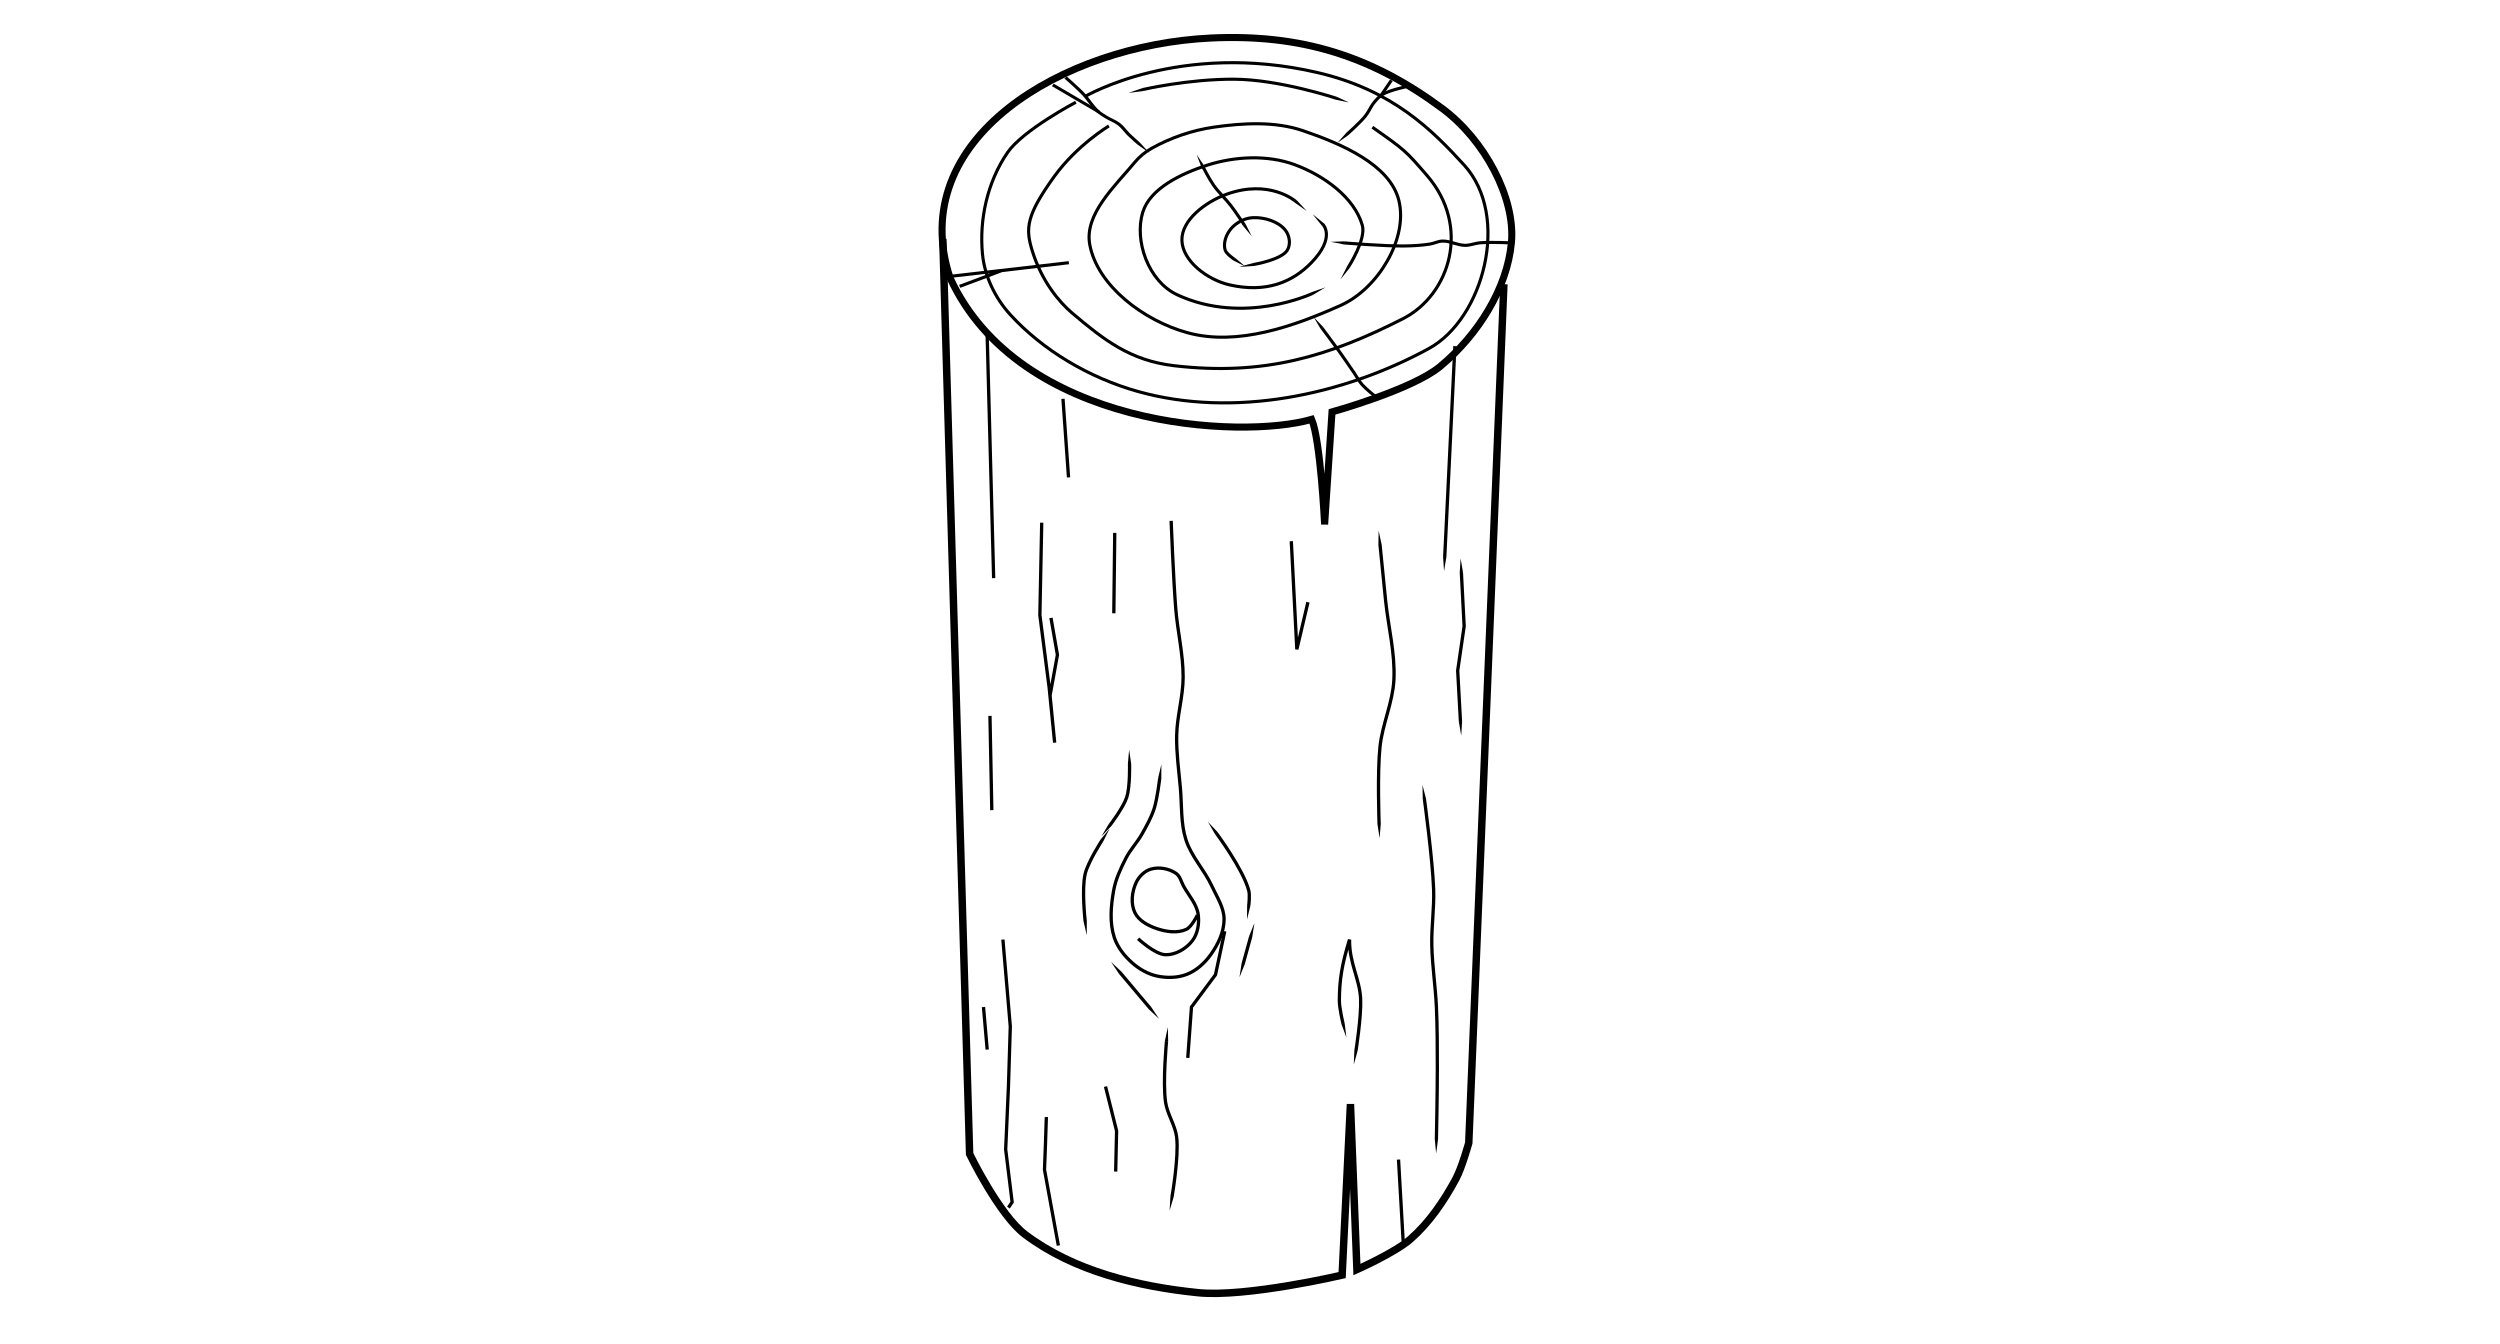
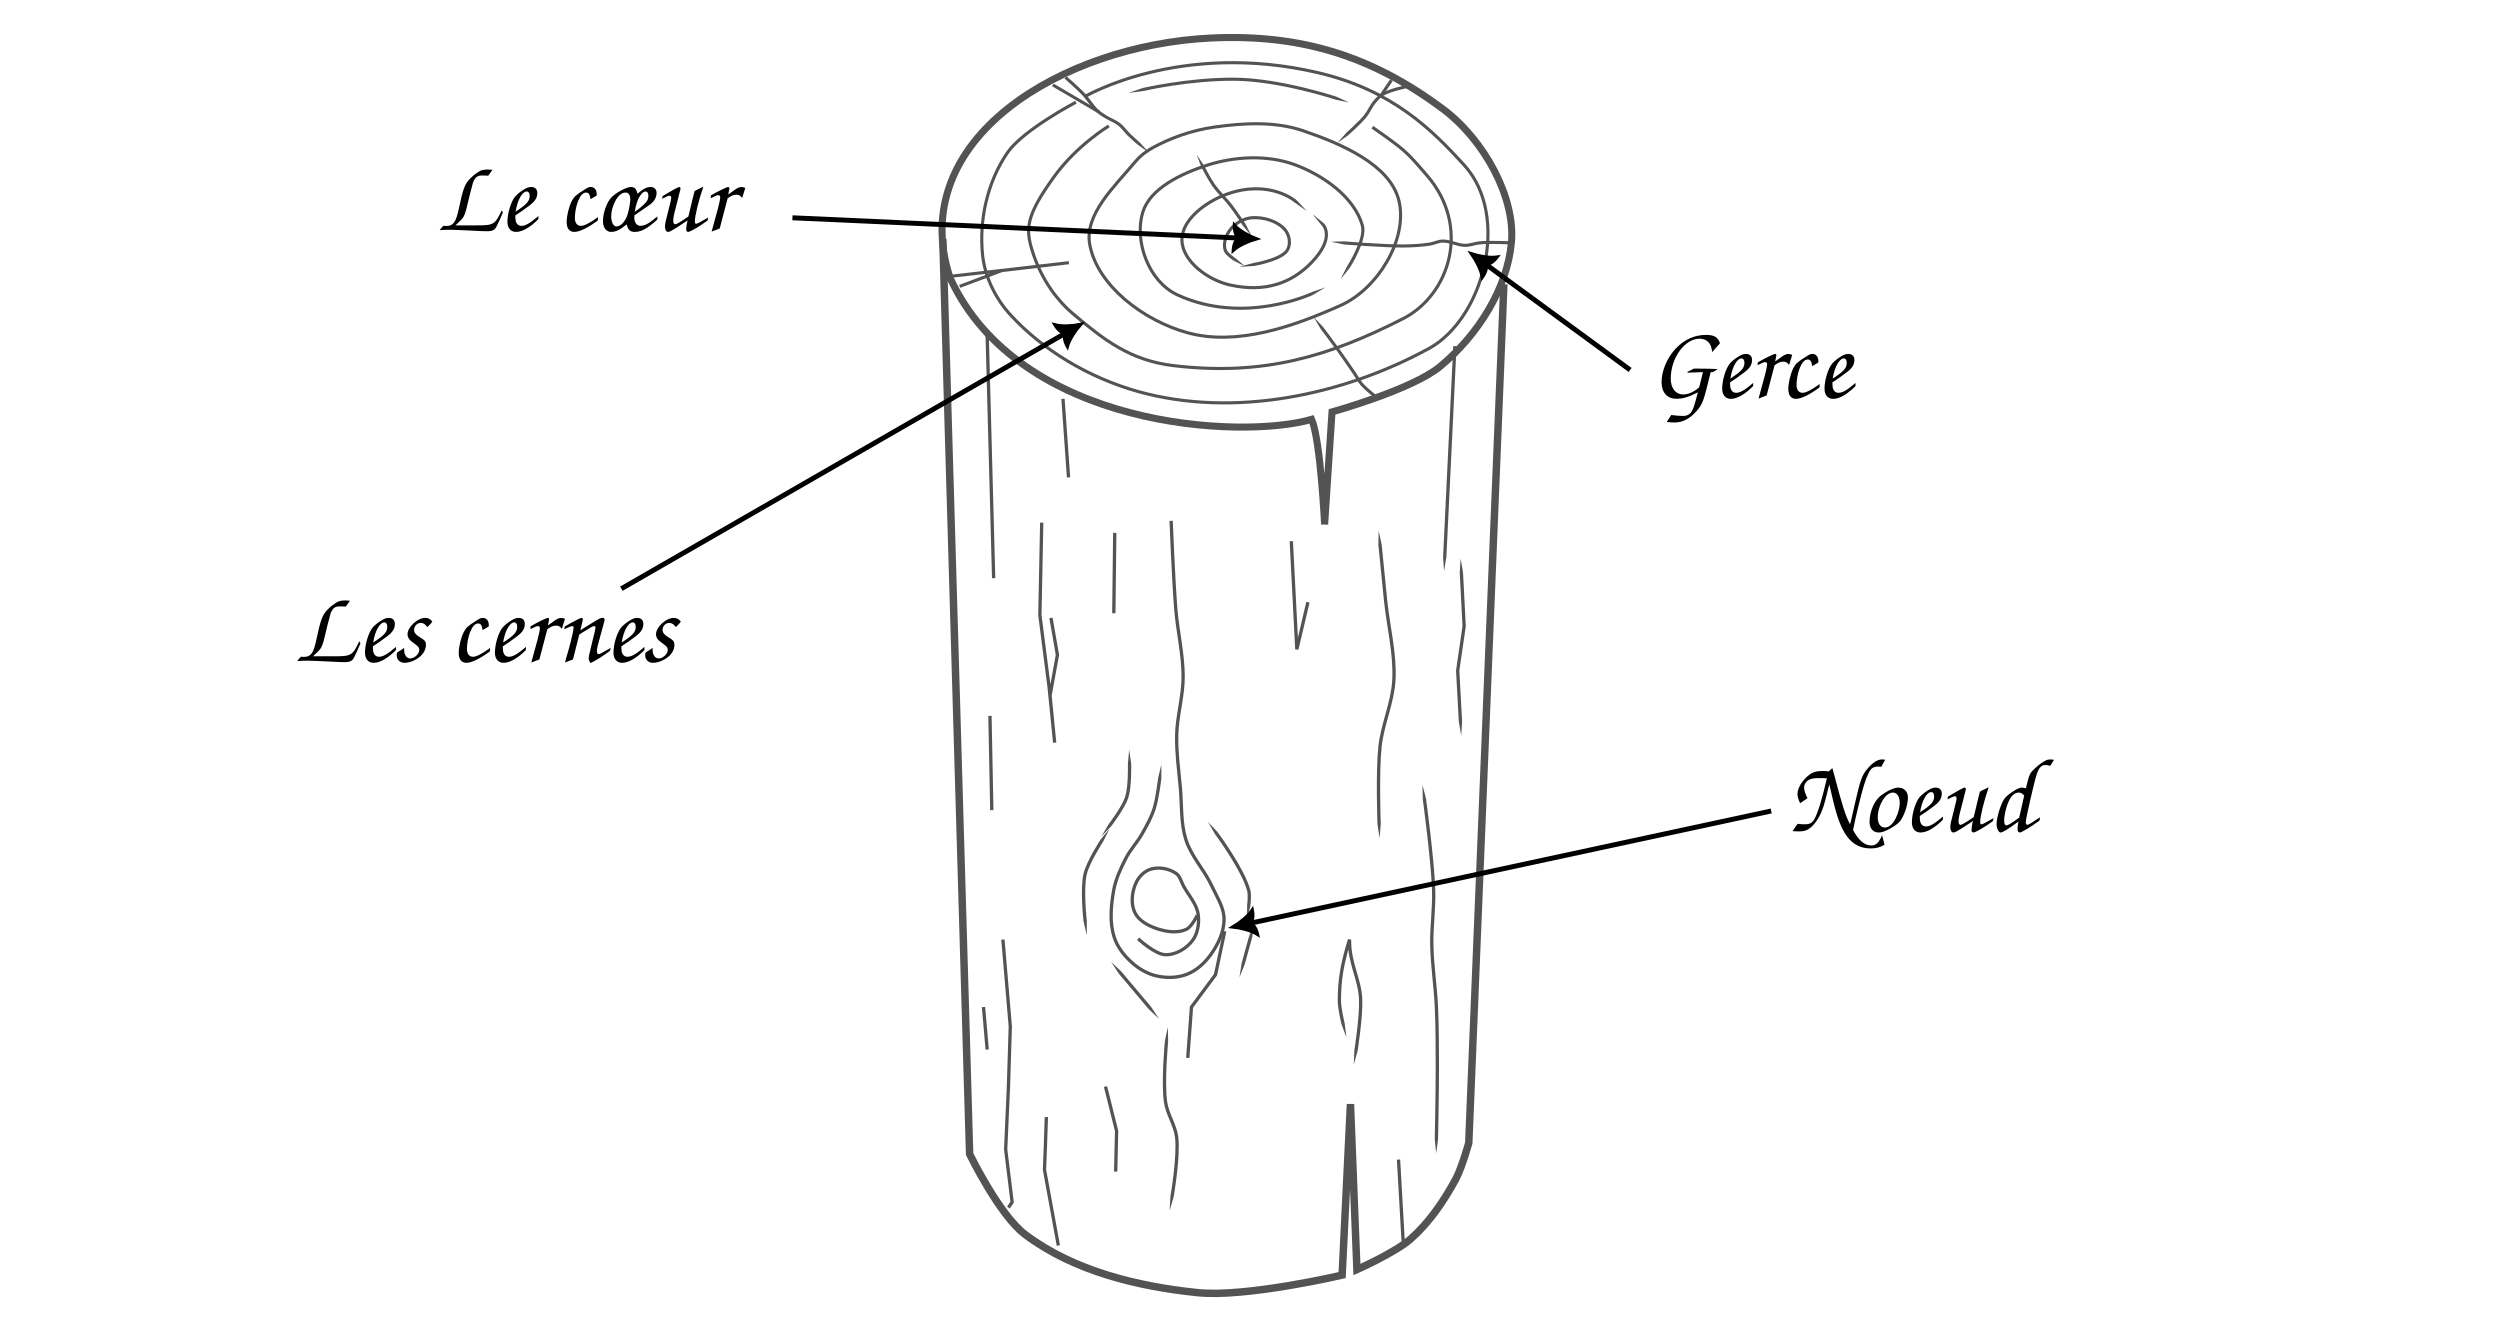
<svg xmlns="http://www.w3.org/2000/svg" width="400mm" height="215mm" viewBox="0 0 400 215" version="1.1" id="svg1" xml:space="preserve">
  <defs id="defs1">
+     <marker style="overflow:visible" id="ArrowTriangleStylized" refX="0" refY="0" orient="auto-start-reverse" markerWidth="1" markerHeight="1" viewBox="0 0 1 1" preserveAspectRatio="xMidYMid">
+       <path transform="scale(0.5)" style="fill:context-stroke;fill-rule:evenodd;stroke:context-stroke;stroke-width:1pt" d="m 6,0 c -3,1 -7,3 -9,5 0,0 0,-4 2,-5 -2,-1 -2,-5 -2,-5 2,2 6,4 9,5 z" id="path49" />
+     </marker>
    <marker markerWidth="5" markerHeight="1" refX="0" refY="0" orient="auto-start-reverse" id="marker13" viewBox="0 0 0.525 1" style="overflow:visible" preserveAspectRatio="none">
      <path style="fill:context-stroke;stroke-linecap:butt" d="M 0,-1 1,0 0,1 -0.05,0 Z" transform="scale(0.5)" id="path13" />
    </marker>
    <marker markerWidth="5" markerHeight="1" refX="0" refY="0" orient="auto-start-reverse" id="marker11" viewBox="0 0 0.525 1" style="overflow:visible" preserveAspectRatio="none">
      <path style="fill:context-stroke;stroke-linecap:butt" d="M 0,-1 1,0 0,1 -0.05,0 Z" transform="scale(0.5)" id="path11" />
    </marker>
    <marker markerWidth="5" markerHeight="1" refX="0" refY="0" orient="auto-start-reverse" id="marker10" viewBox="0 0 0.525 1" style="overflow:visible" preserveAspectRatio="none">
      <path style="fill:context-stroke;stroke-linecap:butt" d="M 0,-1 1,0 0,1 -0.05,0 Z" transform="scale(0.5)" id="path10" />
    </marker>
    <marker markerWidth="5" markerHeight="1" refX="0" refY="0" orient="auto-start-reverse" id="marker8" viewBox="0 0 0.525 1" style="overflow:visible" preserveAspectRatio="none">
      <path style="fill:context-stroke;stroke-linecap:butt" d="M 0,-1 1,0 0,1 -0.05,0 Z" transform="scale(0.5)" id="path8" />
    </marker>
    <marker markerWidth="5" markerHeight="1" refX="0" refY="0" orient="auto-start-reverse" id="marker7" viewBox="0 0 0.525 1" style="overflow:visible" preserveAspectRatio="none">
      <path style="fill:context-stroke;stroke-linecap:butt" d="M 0,-1 1,0 0,1 -0.05,0 Z" transform="scale(0.5)" id="path7" />
    </marker>
    <marker markerWidth="5" markerHeight="1" refX="0" refY="0" orient="auto-start-reverse" id="marker4" viewBox="0 0 0.525 1" style="overflow:visible" preserveAspectRatio="none">
      <path style="fill:context-stroke;stroke-linecap:butt" d="M 0,-1 1,0 0,1 -0.05,0 Z" transform="scale(0.5)" id="path4" />
    </marker>
    <marker markerWidth="4.526" markerHeight="1.001" refX="0" refY="0" orient="auto-start-reverse" id="CapTriangle" viewBox="0 0 0.525 1" style="overflow:visible" preserveAspectRatio="none">
      <path style="fill:context-stroke;stroke-linecap:butt" d="M 0,-1 1,0 0,1 -0.05,0 Z" transform="scale(0.5)" id="path61" />
    </marker>
+     <marker style="overflow:visible" id="ArrowTriangleStylized-9" refX="0" refY="0" orient="auto-start-reverse" markerWidth="1" markerHeight="1" viewBox="0 0 1 1" preserveAspectRatio="xMidYMid">
+       <path transform="scale(0.5)" style="fill:context-stroke;fill-rule:evenodd;stroke:context-stroke;stroke-width:1pt" d="m 6,0 c -3,1 -7,3 -9,5 0,0 0,-4 2,-5 -2,-1 -2,-5 -2,-5 2,2 6,4 9,5 z" id="path49-2" />
+     </marker>
+     <marker style="overflow:visible" id="ArrowTriangleStylized-9-4" refX="0" refY="0" orient="auto-start-reverse" markerWidth="1" markerHeight="1" viewBox="0 0 1 1" preserveAspectRatio="xMidYMid">
+       <path transform="scale(0.5)" style="fill:context-stroke;fill-rule:evenodd;stroke:context-stroke;stroke-width:1pt" d="m 6,0 c -3,1 -7,3 -9,5 0,0 0,-4 2,-5 -2,-1 -2,-5 -2,-5 2,2 6,4 9,5 z" id="path49-2-9" />
+     </marker>
+     <marker style="overflow:visible" id="ArrowTriangleStylized-9-4-4" refX="0" refY="0" orient="auto-start-reverse" markerWidth="1" markerHeight="1" viewBox="0 0 1 1" preserveAspectRatio="xMidYMid">
+       <path transform="scale(0.5)" style="fill:context-stroke;fill-rule:evenodd;stroke:context-stroke;stroke-width:1pt" d="m 6,0 c -3,1 -7,3 -9,5 0,0 0,-4 2,-5 -2,-1 -2,-5 -2,-5 2,2 6,4 9,5 z" id="path49-2-9-9" />
+     </marker>
  </defs>
  <g id="layer1" transform="translate(-63.65667,-53.72926)">
-     <g id="g48">
-       <path style="fill:none;stroke:#000000;stroke-width:1.13;stroke-dasharray:none;stroke-opacity:1" d="m 275.596,137.637 c 0,0 -0.653,-13.456 -2.072,-16.809 -11.332,3.265 -46.779,1.449 -57.856,-22.632 -7.326,-22.257 18.101,-37.269 41.728,-38.383 14.447,-0.681 25.707,2.89 36.993,11.25 6.862,5.083 11.738,14.385 11.098,21.441 -0.668,7.369 -5.342,14.818 -11.394,19.853 -4.458,3.709 -17.313,7.279 -17.313,7.279 z" id="path1" />
-       <path style="fill:none;stroke:#000000;stroke-width:0.5;stroke-dasharray:none;stroke-opacity:1" d="m 235.795,70.087 c 0,0 -8.479,4.459 -10.945,8.065 -3.239,4.735 -4.532,10.733 -3.994,16.261 0.338,3.465 1.979,6.955 4.437,9.651 5.184,5.685 12.584,10.097 20.411,12.295 15.379,4.32 32.934,0.586 46.591,-6.875 8.716,-4.761 13.101,-21.167 5.621,-29.35 -5.063,-5.539 -11.41,-12.008 -23.518,-14.807 -22.007,-5.088 -37.125,3.834 -37.125,3.834" id="path2" />
-       <path style="fill:none;stroke:#000000;stroke-width:0.5;stroke-dasharray:none;stroke-opacity:1" d="m 241.077,73.88 c 0,0 -5.141,3.088 -8.756,8.109 -4.481,6.225 -4.599,8.281 -3.525,11.797 1.522,4.983 4.408,8.338 6.386,10.014 5.104,4.325 9.32,7.619 16.307,8.44 14.399,1.691 24.835,-1.512 36.637,-7.515 7.532,-3.831 10.936,-14.76 3.822,-22.957 -3.393,-3.909 -3.426,-3.978 -8.711,-7.685" id="path2-2" />
-       <path style="fill:none;stroke:#000000;stroke-width:0.5;stroke-dasharray:none;stroke-opacity:1;marker-start:url(#CapTriangle);marker-end:url(#marker4)" d="m 277.438,69.444 c 0,0 -9.033,-2.996 -16.27,-3.041 -7.36,-0.046 -14.643,1.653 -14.643,1.653" id="path3" />
-       <path style="fill:none;stroke:#000000;stroke-width:0.5;stroke-dasharray:none;stroke-opacity:1" d="m 247.952,77.437 c 3.012,-1.665 6.439,-2.864 9.936,-3.365 4.686,-0.672 9.79,-0.951 14.224,0.561 6.181,2.107 13.98,5.438 15.374,11.218 1.469,6.089 -3.358,14.067 -9.308,16.734 -7.438,3.334 -16.513,6.558 -24.473,4.394 -7.099,-1.93 -14.48,-7.572 -15.688,-14.116 -0.891,-4.826 3.947,-9.258 7.217,-13.181 0.737,-0.884 1.67,-1.664 2.719,-2.244 z" id="path5" />
-       <path style="fill:none;stroke:#000000;stroke-width:0.5;stroke-dasharray:none;stroke-opacity:1;marker-start:url(#marker7);marker-end:url(#marker8)" d="m 273.576,100.715 c 0,0 -10.914,5.125 -21.545,0.187 -4.66,-2.164 -6.907,-8.648 -5.543,-13.181 1.158,-3.849 6.16,-6.218 10.354,-7.572 4.361,-1.408 9.62,-1.665 13.91,-0.093 4.745,1.738 9.614,5.28 10.877,9.722 0.636,2.236 -2.196,6.637 -2.196,6.637" id="path6" />
-       <path style="fill:none;stroke:#000000;stroke-width:0.5;stroke-dasharray:none;stroke-opacity:1;marker-start:url(#marker10);marker-end:url(#marker11)" d="m 275.354,89.684 c 0,0 2.031,2.037 -1.883,6.076 -3.075,3.175 -7.307,4.861 -13.073,3.552 -3.561,-0.808 -7.535,-3.822 -7.635,-7.105 -0.099,-3.247 3.747,-6.158 7.112,-7.385 6.914,-2.522 11.086,1.122 11.086,1.122" id="path9" />
-       <path style="fill:none;stroke:#000000;stroke-width:0.5;stroke-dasharray:none;stroke-opacity:1;marker-start:url(#marker13);marker-end:url(#CapTriangle)" d="m 264.268,96.04 c 0,0 4.353,-0.722 5.334,-2.244 0.611,-0.948 0.407,-2.387 -0.314,-3.272 -1.113,-1.366 -3.342,-2.069 -5.229,-1.963 -1.325,0.074 -2.651,0.829 -3.451,1.776 -0.779,0.923 -1.245,2.241 -0.941,3.365 0.174,0.644 1.464,1.496 1.464,1.496" id="path12" />
-       <g id="g15" style="fill:none;stroke:#000000;stroke-opacity:1" transform="matrix(1.000096,0,0,0.893918,150.1627,17.42066)">
-         <path style="fill:none;stroke:#000000;stroke-width:0.529;stroke-dasharray:none;stroke-opacity:1;marker-end:url(#marker7)" d="m 83.976,54.485 c 0,0 1.926,1.879 2.797,2.902 0.847,0.995 1.437,2.204 2.353,3.137 0.387,0.394 0.854,0.703 1.307,1.02 0.674,0.471 1.47,0.769 2.092,1.307 0.622,0.538 1.04,1.275 1.595,1.882 0.478,0.523 1.49,1.516 1.49,1.516" id="path14" />
-         <path style="fill:none;stroke:#000000;stroke-width:0.529;stroke-dasharray:none;stroke-opacity:1" d="m 89.309,60.655 -7.373,-4.837" id="path15" />
+     <g id="g48" style="stroke:#535353;stroke-opacity:1">
+       <path style="fill:none;stroke:#535353;stroke-width:1.13;stroke-dasharray:none;stroke-opacity:1" d="m 275.596,137.637 c 0,0 -0.653,-13.456 -2.072,-16.809 -11.332,3.265 -46.779,1.449 -57.856,-22.632 -7.326,-22.257 18.101,-37.269 41.728,-38.383 14.447,-0.681 25.707,2.89 36.993,11.25 6.862,5.083 11.738,14.385 11.098,21.441 -0.668,7.369 -5.342,14.818 -11.394,19.853 -4.458,3.709 -17.313,7.279 -17.313,7.279 z" id="path1" />
+       <path style="fill:none;stroke:#535353;stroke-width:0.5;stroke-dasharray:none;stroke-opacity:1" d="m 235.795,70.087 c 0,0 -8.479,4.459 -10.945,8.065 -3.239,4.735 -4.532,10.733 -3.994,16.261 0.338,3.465 1.979,6.955 4.437,9.651 5.184,5.685 12.584,10.097 20.411,12.295 15.379,4.32 32.934,0.586 46.591,-6.875 8.716,-4.761 13.101,-21.167 5.621,-29.35 -5.063,-5.539 -11.41,-12.008 -23.518,-14.807 -22.007,-5.088 -37.125,3.834 -37.125,3.834" id="path2" />
+       <path style="fill:none;stroke:#535353;stroke-width:0.5;stroke-dasharray:none;stroke-opacity:1" d="m 241.077,73.88 c 0,0 -5.141,3.088 -8.756,8.109 -4.481,6.225 -4.599,8.281 -3.525,11.797 1.522,4.983 4.408,8.338 6.386,10.014 5.104,4.325 9.32,7.619 16.307,8.44 14.399,1.691 24.835,-1.512 36.637,-7.515 7.532,-3.831 10.936,-14.76 3.822,-22.957 -3.393,-3.909 -3.426,-3.978 -8.711,-7.685" id="path2-2" />
+       <path style="fill:none;stroke:#535353;stroke-width:0.5;stroke-dasharray:none;stroke-opacity:1;marker-start:url(#CapTriangle);marker-end:url(#marker4)" d="m 277.438,69.444 c 0,0 -9.033,-2.996 -16.27,-3.041 -7.36,-0.046 -14.643,1.653 -14.643,1.653" id="path3" />
+       <path style="fill:none;stroke:#535353;stroke-width:0.5;stroke-dasharray:none;stroke-opacity:1" d="m 247.952,77.437 c 3.012,-1.665 6.439,-2.864 9.936,-3.365 4.686,-0.672 9.79,-0.951 14.224,0.561 6.181,2.107 13.98,5.438 15.374,11.218 1.469,6.089 -3.358,14.067 -9.308,16.734 -7.438,3.334 -16.513,6.558 -24.473,4.394 -7.099,-1.93 -14.48,-7.572 -15.688,-14.116 -0.891,-4.826 3.947,-9.258 7.217,-13.181 0.737,-0.884 1.67,-1.664 2.719,-2.244 z" id="path5" />
+       <path style="fill:none;stroke:#535353;stroke-width:0.5;stroke-dasharray:none;stroke-opacity:1;marker-start:url(#marker7);marker-end:url(#marker8)" d="m 273.576,100.715 c 0,0 -10.914,5.125 -21.545,0.187 -4.66,-2.164 -6.907,-8.648 -5.543,-13.181 1.158,-3.849 6.16,-6.218 10.354,-7.572 4.361,-1.408 9.62,-1.665 13.91,-0.093 4.745,1.738 9.614,5.28 10.877,9.722 0.636,2.236 -2.196,6.637 -2.196,6.637" id="path6" />
+       <path style="fill:none;stroke:#535353;stroke-width:0.5;stroke-dasharray:none;stroke-opacity:1;marker-start:url(#marker10);marker-end:url(#marker11)" d="m 275.354,89.684 c 0,0 2.031,2.037 -1.883,6.076 -3.075,3.175 -7.307,4.861 -13.073,3.552 -3.561,-0.808 -7.535,-3.822 -7.635,-7.105 -0.099,-3.247 3.747,-6.158 7.112,-7.385 6.914,-2.522 11.086,1.122 11.086,1.122" id="path9" />
+       <path style="fill:none;stroke:#535353;stroke-width:0.5;stroke-dasharray:none;stroke-opacity:1;marker-start:url(#marker13);marker-end:url(#CapTriangle)" d="m 264.268,96.04 c 0,0 4.353,-0.722 5.334,-2.244 0.611,-0.948 0.407,-2.387 -0.314,-3.272 -1.113,-1.366 -3.342,-2.069 -5.229,-1.963 -1.325,0.074 -2.651,0.829 -3.451,1.776 -0.779,0.923 -1.245,2.241 -0.941,3.365 0.174,0.644 1.464,1.496 1.464,1.496" id="path12" />
+       <g id="g15" style="fill:none;stroke:#535353;stroke-opacity:1" transform="matrix(1.000096,0,0,0.893918,150.1627,17.42066)">
+         <path style="fill:none;stroke:#535353;stroke-width:0.529;stroke-dasharray:none;stroke-opacity:1;marker-end:url(#marker7)" d="m 83.976,54.485 c 0,0 1.926,1.879 2.797,2.902 0.847,0.995 1.437,2.204 2.353,3.137 0.387,0.394 0.854,0.703 1.307,1.02 0.674,0.471 1.47,0.769 2.092,1.307 0.622,0.538 1.04,1.275 1.595,1.882 0.478,0.523 1.49,1.516 1.49,1.516" id="path14" />
+         <path style="fill:none;stroke:#535353;stroke-width:0.529;stroke-dasharray:none;stroke-opacity:1" d="m 89.309,60.655 -7.373,-4.837" id="path15" />
      </g>
-       <path style="fill:none;stroke:#000000;stroke-width:0.5;stroke-dasharray:none;stroke-opacity:1;marker-end:url(#CapTriangle)" d="m 289.055,67.505 c 0,0 -2.925,0.593 -4.157,1.309 -0.553,0.321 -0.965,0.813 -1.36,1.285 -0.572,0.685 -0.875,1.529 -1.438,2.22 -0.835,1.026 -2.85,2.828 -2.85,2.828" id="path16" />
-       <path style="fill:none;stroke:#000000;stroke-width:0.5;stroke-dasharray:none;stroke-opacity:1" d="m 286.283,66.57 -1.595,2.337" id="path17" />
-       <path style="fill:none;stroke:#000000;stroke-width:0.5;stroke-dasharray:none;stroke-opacity:1;marker-end:url(#CapTriangle)" d="m 305.393,92.58 c 0,0 -3.311,-0.141 -4.955,0 -0.794,0.068 -1.551,0.412 -2.349,0.406 -1.241,-0.009 -2.402,-0.717 -3.642,-0.686 -0.689,0.017 -1.318,0.373 -1.997,0.479 -1.362,0.212 -2.751,0.29 -4.134,0.306 -3.203,0.037 -9.595,-0.49 -9.595,-0.49" id="path18" />
-       <path style="fill:none;stroke:#000000;stroke-width:0.5;stroke-dasharray:none;stroke-opacity:1;marker-end:url(#CapTriangle)" d="m 283.773,117.214 c 0,0 -1.558,-1.235 -2.196,-1.963 -0.478,-0.545 -0.798,-1.186 -1.203,-1.776 -0.847,-1.235 -1.688,-2.473 -2.562,-3.693 -0.869,-1.211 -2.667,-3.599 -2.667,-3.599" id="path19" />
-       <path style="fill:none;stroke:#000000;stroke-width:0.5;stroke-dasharray:none;stroke-opacity:1;marker-start:url(#CapTriangle);marker-end:url(#CapTriangle)" d="m 262.751,89.73 c 0,0 -1.377,-2.087 -2.144,-3.085 -0.867,-1.128 -1.956,-2.114 -2.772,-3.272 -0.669,-0.949 -1.726,-2.991 -1.726,-2.991" id="path20" />
-       <path style="fill:none;stroke:#000000;stroke-width:0.5;stroke-dasharray:none;stroke-opacity:1" d="m 216,97.91 18.669,-2.15 -10.72,1.262 -6.746,2.524" id="path21" />
-       <path style="fill:none;stroke:#000000;stroke-width:0.529;stroke-dasharray:none;stroke-opacity:1;marker-end:url(#CapTriangle)" d="m 296.441,109.112 -1.627,33.72" id="path22" />
-       <path style="fill:none;stroke:#000000;stroke-width:0.529;stroke-dasharray:none;stroke-opacity:1;marker-start:url(#CapTriangle);marker-end:url(#CapTriangle)" d="m 297.477,145.347 0.444,8.578 -1.035,7.099 0.444,8.134" id="path23" />
-       <path style="fill:none;stroke:#000000;stroke-width:0.529;stroke-dasharray:none;stroke-opacity:1;marker-start:url(#CapTriangle);marker-end:url(#CapTriangle)" d="m 284.462,140.91 c 0,0 0.585,5.916 0.887,8.874 0.434,4.241 1.546,8.462 1.331,12.719 -0.183,3.621 -1.825,7.044 -2.218,10.648 -0.449,4.117 -0.148,12.423 -0.148,12.423" id="path24" />
-       <path style="fill:none;stroke:#000000;stroke-width:0.529;stroke-dasharray:none;stroke-opacity:1" d="m 270.264,140.318 0.887,17.304 1.775,-7.543" id="path25" />
-       <path style="fill:none;stroke:#000000;stroke-width:0.529;stroke-dasharray:none;stroke-opacity:1;marker-end:url(#CapTriangle)" d="m 251.038,137.064 c 0,0 0.364,9.375 0.739,14.05 0.294,3.658 1.189,7.275 1.183,10.944 -0.005,3.125 -0.972,6.193 -1.035,9.317 -0.057,2.816 0.343,5.624 0.592,8.43 0.245,2.766 0.044,5.637 0.887,8.282 0.858,2.692 2.961,4.828 4.141,7.395 0.795,1.728 1.975,3.456 1.964,5.358 -0.011,2.013 -0.969,4.012 -2.144,5.647 -0.961,1.338 -2.282,2.54 -3.817,3.137 -1.497,0.582 -3.243,0.608 -4.811,0.261 -1.447,-0.32 -2.811,-1.111 -3.922,-2.092 -1.247,-1.101 -2.362,-2.496 -2.876,-4.079 -0.77,-2.371 -0.538,-5.023 -0.105,-7.477 0.324,-1.836 1.133,-3.571 1.987,-5.229 0.691,-1.341 1.763,-2.455 2.51,-3.765 0.757,-1.327 1.513,-2.678 1.987,-4.131 0.506,-1.55 0.889,-4.811 0.889,-4.811" id="path26" />
-       <path style="fill:none;stroke:#000000;stroke-width:0.529;stroke-dasharray:none;stroke-opacity:1" d="m 245.757,203.926 c 0,0 2.698,2.524 4.392,2.562 1.613,0.036 3.303,-0.969 4.288,-2.248 0.861,-1.119 1.116,-2.729 0.941,-4.131 -0.214,-1.709 -1.523,-3.092 -2.353,-4.601 -0.38,-0.692 -0.552,-1.592 -1.203,-2.039 -1.121,-0.771 -2.72,-1.064 -4.026,-0.68 -1.018,0.299 -1.903,1.183 -2.353,2.144 -0.68,1.454 -0.904,3.364 -0.209,4.811 0.627,1.304 2.133,2.098 3.503,2.562 1.503,0.509 3.328,0.791 4.758,0.105 0.852,-0.408 1.726,-2.248 1.726,-2.248" id="path27" />
-       <path style="fill:none;stroke:#000000;stroke-width:0.529;stroke-dasharray:none;stroke-opacity:1;marker-start:url(#CapTriangle);marker-end:url(#CapTriangle)" d="m 291.561,181.581 c 0,0 1.313,9.64 1.479,14.494 0.101,2.958 -0.357,5.915 -0.296,8.874 0.068,3.311 0.591,6.6 0.739,9.909 0.146,3.251 0.144,6.507 0.148,9.761 0.004,3.796 -0.148,11.388 -0.148,11.388" id="path28" />
-       <path style="fill:none;stroke:#000000;stroke-width:0.529;stroke-dasharray:none;stroke-opacity:1;marker-start:url(#CapTriangle);marker-end:url(#CapTriangle)" d="m 280.617,221.808 c 0,0 0.873,-5.514 0.739,-8.282 -0.154,-3.206 -1.819,-5.652 -1.775,-9.465 -1.228,4.026 -1.616,6.463 -1.627,9.761 -0.004,1.248 0.592,3.697 0.592,3.697" id="path29" />
-       <path style="fill:none;stroke:#000000;stroke-width:0.529;stroke-dasharray:none;stroke-opacity:1;marker-start:url(#CapTriangle);marker-end:url(#CapTriangle)" d="m 250.298,220.329 c 0,0 -0.619,6.541 -0.148,9.761 0.285,1.944 1.551,3.668 1.775,5.62 0.36,3.144 -0.739,9.465 -0.739,9.465" id="path30" />
-       <path style="fill:none;stroke:#000000;stroke-width:0.529;stroke-dasharray:none;stroke-opacity:1" d="m 253.7,222.991 0.592,-8.134 3.845,-5.176 1.479,-6.951" id="path31" />
-       <path style="fill:none;stroke:#000000;stroke-width:0.529;stroke-dasharray:none;stroke-opacity:1;marker-start:url(#CapTriangle);marker-end:url(#CapTriangle)" d="m 263.757,203.617 -1.183,4.289" id="path32" />
-       <path style="fill:none;stroke:#000000;stroke-width:0.529;stroke-dasharray:none;stroke-opacity:1;marker-start:url(#CapTriangle);marker-end:url(#CapTriangle)" d="m 258.284,187.053 c 0,0 4.284,5.775 5.176,9.169 0.2,0.763 0,2.366 0,2.366" id="path33" />
-       <path style="fill:none;stroke:#000000;stroke-width:0.529;stroke-dasharray:none;stroke-opacity:1;marker-start:url(#CapTriangle);marker-end:url(#CapTriangle)" d="m 242.903,209.385 4.733,5.62" id="path34" />
-       <path style="fill:none;stroke:#000000;stroke-width:0.529;stroke-dasharray:none;stroke-opacity:1;marker-start:url(#CapTriangle);marker-end:url(#CapTriangle)" d="m 244.382,175.961 c 0,0 0.103,3.629 -0.444,5.324 -0.529,1.642 -2.662,4.437 -2.662,4.437" id="path35" />
-       <path style="fill:none;stroke:#000000;stroke-width:0.529;stroke-dasharray:none;stroke-opacity:1;marker-start:url(#CapTriangle);marker-end:url(#CapTriangle)" d="m 239.945,188.236 c 0,0 -2.206,3.393 -2.662,5.324 -0.578,2.447 0,7.543 0,7.543" id="path36" />
-       <path style="fill:none;stroke:#000000;stroke-width:0.529;stroke-dasharray:none;stroke-opacity:1" d="m 242.164,241.182 0.148,-6.507 -1.775,-7.099" id="path37" />
-       <path style="fill:none;stroke:#000000;stroke-width:0.529;stroke-dasharray:none;stroke-opacity:1" d="m 287.42,239.26 0.739,13.015" id="path38" />
-       <path style="fill:none;stroke:#000000;stroke-width:0.529;stroke-dasharray:none;stroke-opacity:1" d="m 231.072,232.457 c 0,0.887 -0.296,8.43 -0.296,8.43 l 2.218,12.127" id="path39" />
-       <path style="fill:none;stroke:#000000;stroke-width:0.529;stroke-dasharray:none;stroke-opacity:1" d="m 224.121,204.061 1.183,13.902 -0.296,9.613 -0.444,10.057 1.035,8.43 -0.592,0.887" id="path40" />
-       <path style="fill:none;stroke:#000000;stroke-width:0.529;stroke-dasharray:none;stroke-opacity:1" d="m 221.015,214.857 0.592,6.803" id="path41" />
-       <path style="fill:none;stroke:#000000;stroke-width:0.529;stroke-dasharray:none;stroke-opacity:1" d="m 222.05,168.27 0.296,15.085" id="path42" />
-       <path style="fill:none;stroke:#000000;stroke-width:0.529;stroke-dasharray:none;stroke-opacity:1" d="m 230.332,137.36 -0.296,14.789 1.479,11.536 0.887,8.874 -0.739,-7.543 1.183,-6.507 -1.035,-5.916" id="path43" />
-       <path style="fill:none;stroke:#000000;stroke-width:0.529;stroke-dasharray:none;stroke-opacity:1" d="m 242.016,138.987 -0.148,12.867" id="path44" />
-       <path style="fill:none;stroke:#000000;stroke-width:0.529;stroke-dasharray:none;stroke-opacity:1" d="m 233.734,117.542 0.887,12.571" id="path45" />
-       <path style="fill:none;stroke:#000000;stroke-width:0.529;stroke-dasharray:none;stroke-opacity:1" d="m 221.606,107.485 1.035,38.748" id="path46" />
-       <path style="fill:none;stroke:#000000;stroke-width:1.194;stroke-dasharray:none;stroke-opacity:1" d="m 304.28,99.203 -5.62,137.394 c 0,0 -1.1,3.971 -2.071,5.768 -1.907,3.531 -4.233,6.964 -7.247,9.613 -2.471,2.172 -8.578,4.881 -8.578,4.881 l -1.035,-26.473 -1.331,27.361 c 0,0 -15.364,3.598 -23.072,2.81 -9.677,-0.989 -19.889,-3.461 -27.656,-9.317 -4.16,-3.136 -8.874,-12.867 -8.874,-12.867 L 214.507,91.957" id="path47" />
+       <path style="fill:none;stroke:#535353;stroke-width:0.5;stroke-dasharray:none;stroke-opacity:1;marker-end:url(#CapTriangle)" d="m 289.055,67.505 c 0,0 -2.925,0.593 -4.157,1.309 -0.553,0.321 -0.965,0.813 -1.36,1.285 -0.572,0.685 -0.875,1.529 -1.438,2.22 -0.835,1.026 -2.85,2.828 -2.85,2.828" id="path16" />
+       <path style="fill:none;stroke:#535353;stroke-width:0.5;stroke-dasharray:none;stroke-opacity:1" d="m 286.283,66.57 -1.595,2.337" id="path17" />
+       <path style="fill:none;stroke:#535353;stroke-width:0.5;stroke-dasharray:none;stroke-opacity:1;marker-end:url(#CapTriangle)" d="m 305.393,92.58 c 0,0 -3.311,-0.141 -4.955,0 -0.794,0.068 -1.551,0.412 -2.349,0.406 -1.241,-0.009 -2.402,-0.717 -3.642,-0.686 -0.689,0.017 -1.318,0.373 -1.997,0.479 -1.362,0.212 -2.751,0.29 -4.134,0.306 -3.203,0.037 -9.595,-0.49 -9.595,-0.49" id="path18" />
+       <path style="fill:none;stroke:#535353;stroke-width:0.5;stroke-dasharray:none;stroke-opacity:1;marker-end:url(#CapTriangle)" d="m 283.773,117.214 c 0,0 -1.558,-1.235 -2.196,-1.963 -0.478,-0.545 -0.798,-1.186 -1.203,-1.776 -0.847,-1.235 -1.688,-2.473 -2.562,-3.693 -0.869,-1.211 -2.667,-3.599 -2.667,-3.599" id="path19" />
+       <path style="fill:none;stroke:#535353;stroke-width:0.5;stroke-dasharray:none;stroke-opacity:1;marker-start:url(#CapTriangle);marker-end:url(#CapTriangle)" d="m 262.751,89.73 c 0,0 -1.377,-2.087 -2.144,-3.085 -0.867,-1.128 -1.956,-2.114 -2.772,-3.272 -0.669,-0.949 -1.726,-2.991 -1.726,-2.991" id="path20" />
+       <path style="fill:none;stroke:#535353;stroke-width:0.5;stroke-dasharray:none;stroke-opacity:1" d="m 216,97.91 18.669,-2.15 -10.72,1.262 -6.746,2.524" id="path21" />
+       <path style="fill:none;stroke:#535353;stroke-width:0.529;stroke-dasharray:none;stroke-opacity:1;marker-end:url(#CapTriangle)" d="m 296.441,109.112 -1.627,33.72" id="path22" />
+       <path style="fill:none;stroke:#535353;stroke-width:0.529;stroke-dasharray:none;stroke-opacity:1;marker-start:url(#CapTriangle);marker-end:url(#CapTriangle)" d="m 297.477,145.347 0.444,8.578 -1.035,7.099 0.444,8.134" id="path23" />
+       <path style="fill:none;stroke:#535353;stroke-width:0.529;stroke-dasharray:none;stroke-opacity:1;marker-start:url(#CapTriangle);marker-end:url(#CapTriangle)" d="m 284.462,140.91 c 0,0 0.585,5.916 0.887,8.874 0.434,4.241 1.546,8.462 1.331,12.719 -0.183,3.621 -1.825,7.044 -2.218,10.648 -0.449,4.117 -0.148,12.423 -0.148,12.423" id="path24" />
+       <path style="fill:none;stroke:#535353;stroke-width:0.529;stroke-dasharray:none;stroke-opacity:1" d="m 270.264,140.318 0.887,17.304 1.775,-7.543" id="path25" />
+       <path style="fill:none;stroke:#535353;stroke-width:0.529;stroke-dasharray:none;stroke-opacity:1;marker-end:url(#CapTriangle)" d="m 251.038,137.064 c 0,0 0.364,9.375 0.739,14.05 0.294,3.658 1.189,7.275 1.183,10.944 -0.005,3.125 -0.972,6.193 -1.035,9.317 -0.057,2.816 0.343,5.624 0.592,8.43 0.245,2.766 0.044,5.637 0.887,8.282 0.858,2.692 2.961,4.828 4.141,7.395 0.795,1.728 1.975,3.456 1.964,5.358 -0.011,2.013 -0.969,4.012 -2.144,5.647 -0.961,1.338 -2.282,2.54 -3.817,3.137 -1.497,0.582 -3.243,0.608 -4.811,0.261 -1.447,-0.32 -2.811,-1.111 -3.922,-2.092 -1.247,-1.101 -2.362,-2.496 -2.876,-4.079 -0.77,-2.371 -0.538,-5.023 -0.105,-7.477 0.324,-1.836 1.133,-3.571 1.987,-5.229 0.691,-1.341 1.763,-2.455 2.51,-3.765 0.757,-1.327 1.513,-2.678 1.987,-4.131 0.506,-1.55 0.889,-4.811 0.889,-4.811" id="path26" />
+       <path style="fill:none;stroke:#535353;stroke-width:0.529;stroke-dasharray:none;stroke-opacity:1" d="m 245.757,203.926 c 0,0 2.698,2.524 4.392,2.562 1.613,0.036 3.303,-0.969 4.288,-2.248 0.861,-1.119 1.116,-2.729 0.941,-4.131 -0.214,-1.709 -1.523,-3.092 -2.353,-4.601 -0.38,-0.692 -0.552,-1.592 -1.203,-2.039 -1.121,-0.771 -2.72,-1.064 -4.026,-0.68 -1.018,0.299 -1.903,1.183 -2.353,2.144 -0.68,1.454 -0.904,3.364 -0.209,4.811 0.627,1.304 2.133,2.098 3.503,2.562 1.503,0.509 3.328,0.791 4.758,0.105 0.852,-0.408 1.726,-2.248 1.726,-2.248" id="path27" />
+       <path style="fill:none;stroke:#535353;stroke-width:0.529;stroke-dasharray:none;stroke-opacity:1;marker-start:url(#CapTriangle);marker-end:url(#CapTriangle)" d="m 291.561,181.581 c 0,0 1.313,9.64 1.479,14.494 0.101,2.958 -0.357,5.915 -0.296,8.874 0.068,3.311 0.591,6.6 0.739,9.909 0.146,3.251 0.144,6.507 0.148,9.761 0.004,3.796 -0.148,11.388 -0.148,11.388" id="path28" />
+       <path style="fill:none;stroke:#535353;stroke-width:0.529;stroke-dasharray:none;stroke-opacity:1;marker-start:url(#CapTriangle);marker-end:url(#CapTriangle)" d="m 280.617,221.808 c 0,0 0.873,-5.514 0.739,-8.282 -0.154,-3.206 -1.819,-5.652 -1.775,-9.465 -1.228,4.026 -1.616,6.463 -1.627,9.761 -0.004,1.248 0.592,3.697 0.592,3.697" id="path29" />
+       <path style="fill:none;stroke:#535353;stroke-width:0.529;stroke-dasharray:none;stroke-opacity:1;marker-start:url(#CapTriangle);marker-end:url(#CapTriangle)" d="m 250.298,220.329 c 0,0 -0.619,6.541 -0.148,9.761 0.285,1.944 1.551,3.668 1.775,5.62 0.36,3.144 -0.739,9.465 -0.739,9.465" id="path30" />
+       <path style="fill:none;stroke:#535353;stroke-width:0.529;stroke-dasharray:none;stroke-opacity:1" d="m 253.7,222.991 0.592,-8.134 3.845,-5.176 1.479,-6.951" id="path31" />
+       <path style="fill:none;stroke:#535353;stroke-width:0.529;stroke-dasharray:none;stroke-opacity:1;marker-start:url(#CapTriangle);marker-end:url(#CapTriangle)" d="m 263.757,203.617 -1.183,4.289" id="path32" />
+       <path style="fill:none;stroke:#535353;stroke-width:0.529;stroke-dasharray:none;stroke-opacity:1;marker-start:url(#CapTriangle);marker-end:url(#CapTriangle)" d="m 258.284,187.053 c 0,0 4.284,5.775 5.176,9.169 0.2,0.763 0,2.366 0,2.366" id="path33" />
+       <path style="fill:none;stroke:#535353;stroke-width:0.529;stroke-dasharray:none;stroke-opacity:1;marker-start:url(#CapTriangle);marker-end:url(#CapTriangle)" d="m 242.903,209.385 4.733,5.62" id="path34" />
+       <path style="fill:none;stroke:#535353;stroke-width:0.529;stroke-dasharray:none;stroke-opacity:1;marker-start:url(#CapTriangle);marker-end:url(#CapTriangle)" d="m 244.382,175.961 c 0,0 0.103,3.629 -0.444,5.324 -0.529,1.642 -2.662,4.437 -2.662,4.437" id="path35" />
+       <path style="fill:none;stroke:#535353;stroke-width:0.529;stroke-dasharray:none;stroke-opacity:1;marker-start:url(#CapTriangle);marker-end:url(#CapTriangle)" d="m 239.945,188.236 c 0,0 -2.206,3.393 -2.662,5.324 -0.578,2.447 0,7.543 0,7.543" id="path36" />
+       <path style="fill:none;stroke:#535353;stroke-width:0.529;stroke-dasharray:none;stroke-opacity:1" d="m 242.164,241.182 0.148,-6.507 -1.775,-7.099" id="path37" />
+       <path style="fill:none;stroke:#535353;stroke-width:0.529;stroke-dasharray:none;stroke-opacity:1" d="m 287.42,239.26 0.739,13.015" id="path38" />
+       <path style="fill:none;stroke:#535353;stroke-width:0.529;stroke-dasharray:none;stroke-opacity:1" d="m 231.072,232.457 c 0,0.887 -0.296,8.43 -0.296,8.43 l 2.218,12.127" id="path39" />
+       <path style="fill:none;stroke:#535353;stroke-width:0.529;stroke-dasharray:none;stroke-opacity:1" d="m 224.121,204.061 1.183,13.902 -0.296,9.613 -0.444,10.057 1.035,8.43 -0.592,0.887" id="path40" />
+       <path style="fill:none;stroke:#535353;stroke-width:0.529;stroke-dasharray:none;stroke-opacity:1" d="m 221.015,214.857 0.592,6.803" id="path41" />
+       <path style="fill:none;stroke:#535353;stroke-width:0.529;stroke-dasharray:none;stroke-opacity:1" d="m 222.05,168.27 0.296,15.085" id="path42" />
+       <path style="fill:none;stroke:#535353;stroke-width:0.529;stroke-dasharray:none;stroke-opacity:1" d="m 230.332,137.36 -0.296,14.789 1.479,11.536 0.887,8.874 -0.739,-7.543 1.183,-6.507 -1.035,-5.916" id="path43" />
+       <path style="fill:none;stroke:#535353;stroke-width:0.529;stroke-dasharray:none;stroke-opacity:1" d="m 242.016,138.987 -0.148,12.867" id="path44" />
+       <path style="fill:none;stroke:#535353;stroke-width:0.529;stroke-dasharray:none;stroke-opacity:1" d="m 233.734,117.542 0.887,12.571" id="path45" />
+       <path style="fill:none;stroke:#535353;stroke-width:0.529;stroke-dasharray:none;stroke-opacity:1" d="m 221.606,107.485 1.035,38.748" id="path46" />
+       <path style="fill:none;stroke:#535353;stroke-width:1.194;stroke-dasharray:none;stroke-opacity:1" d="m 304.28,99.203 -5.62,137.394 c 0,0 -1.1,3.971 -2.071,5.768 -1.907,3.531 -4.233,6.964 -7.247,9.613 -2.471,2.172 -8.578,4.881 -8.578,4.881 l -1.035,-26.473 -1.331,27.361 c 0,0 -15.364,3.598 -23.072,2.81 -9.677,-0.989 -19.889,-3.461 -27.656,-9.317 -4.16,-3.136 -8.874,-12.867 -8.874,-12.867 L 214.507,91.957" id="path47" />
    </g>
+     <text xml:space="preserve" style="font-style:italic;font-weight:500;font-size:16.933px;font-family:Z003;-inkscape-font-specification:'Z003 Medium Italic';writing-mode:lr-tb;direction:ltr;fill:none;stroke:#000000;stroke-width:0.794" x="327.509" y="117.327" id="text1">
+       <tspan id="tspan1" style="fill:#000000;fill-opacity:1;stroke:none;stroke-width:0.794" x="327.509" y="117.327">Gerce</tspan>
+     </text>
+     <path style="fill:none;fill-opacity:1;stroke:#000000;stroke-width:0.794;stroke-dasharray:none;stroke-opacity:1;marker-end:url(#ArrowTriangleStylized)" d="M 324.473,112.92 301.048,95.769" id="path48" />
+     <text xml:space="preserve" style="font-style:italic;font-weight:500;font-size:16.933px;font-family:Z003;-inkscape-font-specification:'Z003 Medium Italic';writing-mode:lr-tb;direction:ltr;fill:none;stroke:#000000;stroke-width:0.794" x="349.787" y="186.709" id="text1-8">
+       <tspan id="tspan1-9" style="fill:#000000;fill-opacity:1;stroke:none;stroke-width:0.794" x="349.787" y="186.709">Noeud</tspan>
+     </text>
+     <path style="fill:none;fill-opacity:1;stroke:#000000;stroke-width:0.794;stroke-dasharray:none;stroke-opacity:1;marker-end:url(#ArrowTriangleStylized-9)" d="M 347.047,183.485 263.28,201.533" id="path48-2" />
+     <text xml:space="preserve" style="font-style:italic;font-weight:500;font-size:16.933px;font-family:Z003;-inkscape-font-specification:'Z003 Medium Italic';writing-mode:lr-tb;direction:ltr;fill:none;stroke:#000000;stroke-width:0.794" x="133.435" y="90.616" id="text1-8-4">
+       <tspan id="tspan1-9-8" style="fill:#000000;fill-opacity:1;stroke:none;stroke-width:0.794" x="133.435" y="90.616">Le cœur</tspan>
+     </text>
+     <path style="fill:none;fill-opacity:1;stroke:#000000;stroke-width:0.794;stroke-dasharray:none;stroke-opacity:1;marker-end:url(#ArrowTriangleStylized-9-4)" d="m 190.445,88.575 71.819,3.259" id="path48-2-7" />
+     <text xml:space="preserve" style="font-style:italic;font-weight:500;font-size:16.933px;font-family:Z003;-inkscape-font-specification:'Z003 Medium Italic';writing-mode:lr-tb;direction:ltr;fill:none;stroke:#000000;stroke-width:0.794" x="110.645" y="159.563" id="text1-8-4-6">
+       <tspan id="tspan1-9-8-8" style="fill:#000000;fill-opacity:1;stroke:none;stroke-width:0.794" x="110.645" y="159.563">Les cernes</tspan>
+     </text>
+     <path style="fill:none;fill-opacity:1;stroke:#000000;stroke-width:0.794;stroke-dasharray:none;stroke-opacity:1;marker-end:url(#ArrowTriangleStylized-9-4-4)" d="m 163.074,147.92 71.401,-41.082" id="path48-2-7-9" />
  </g>
</svg>
